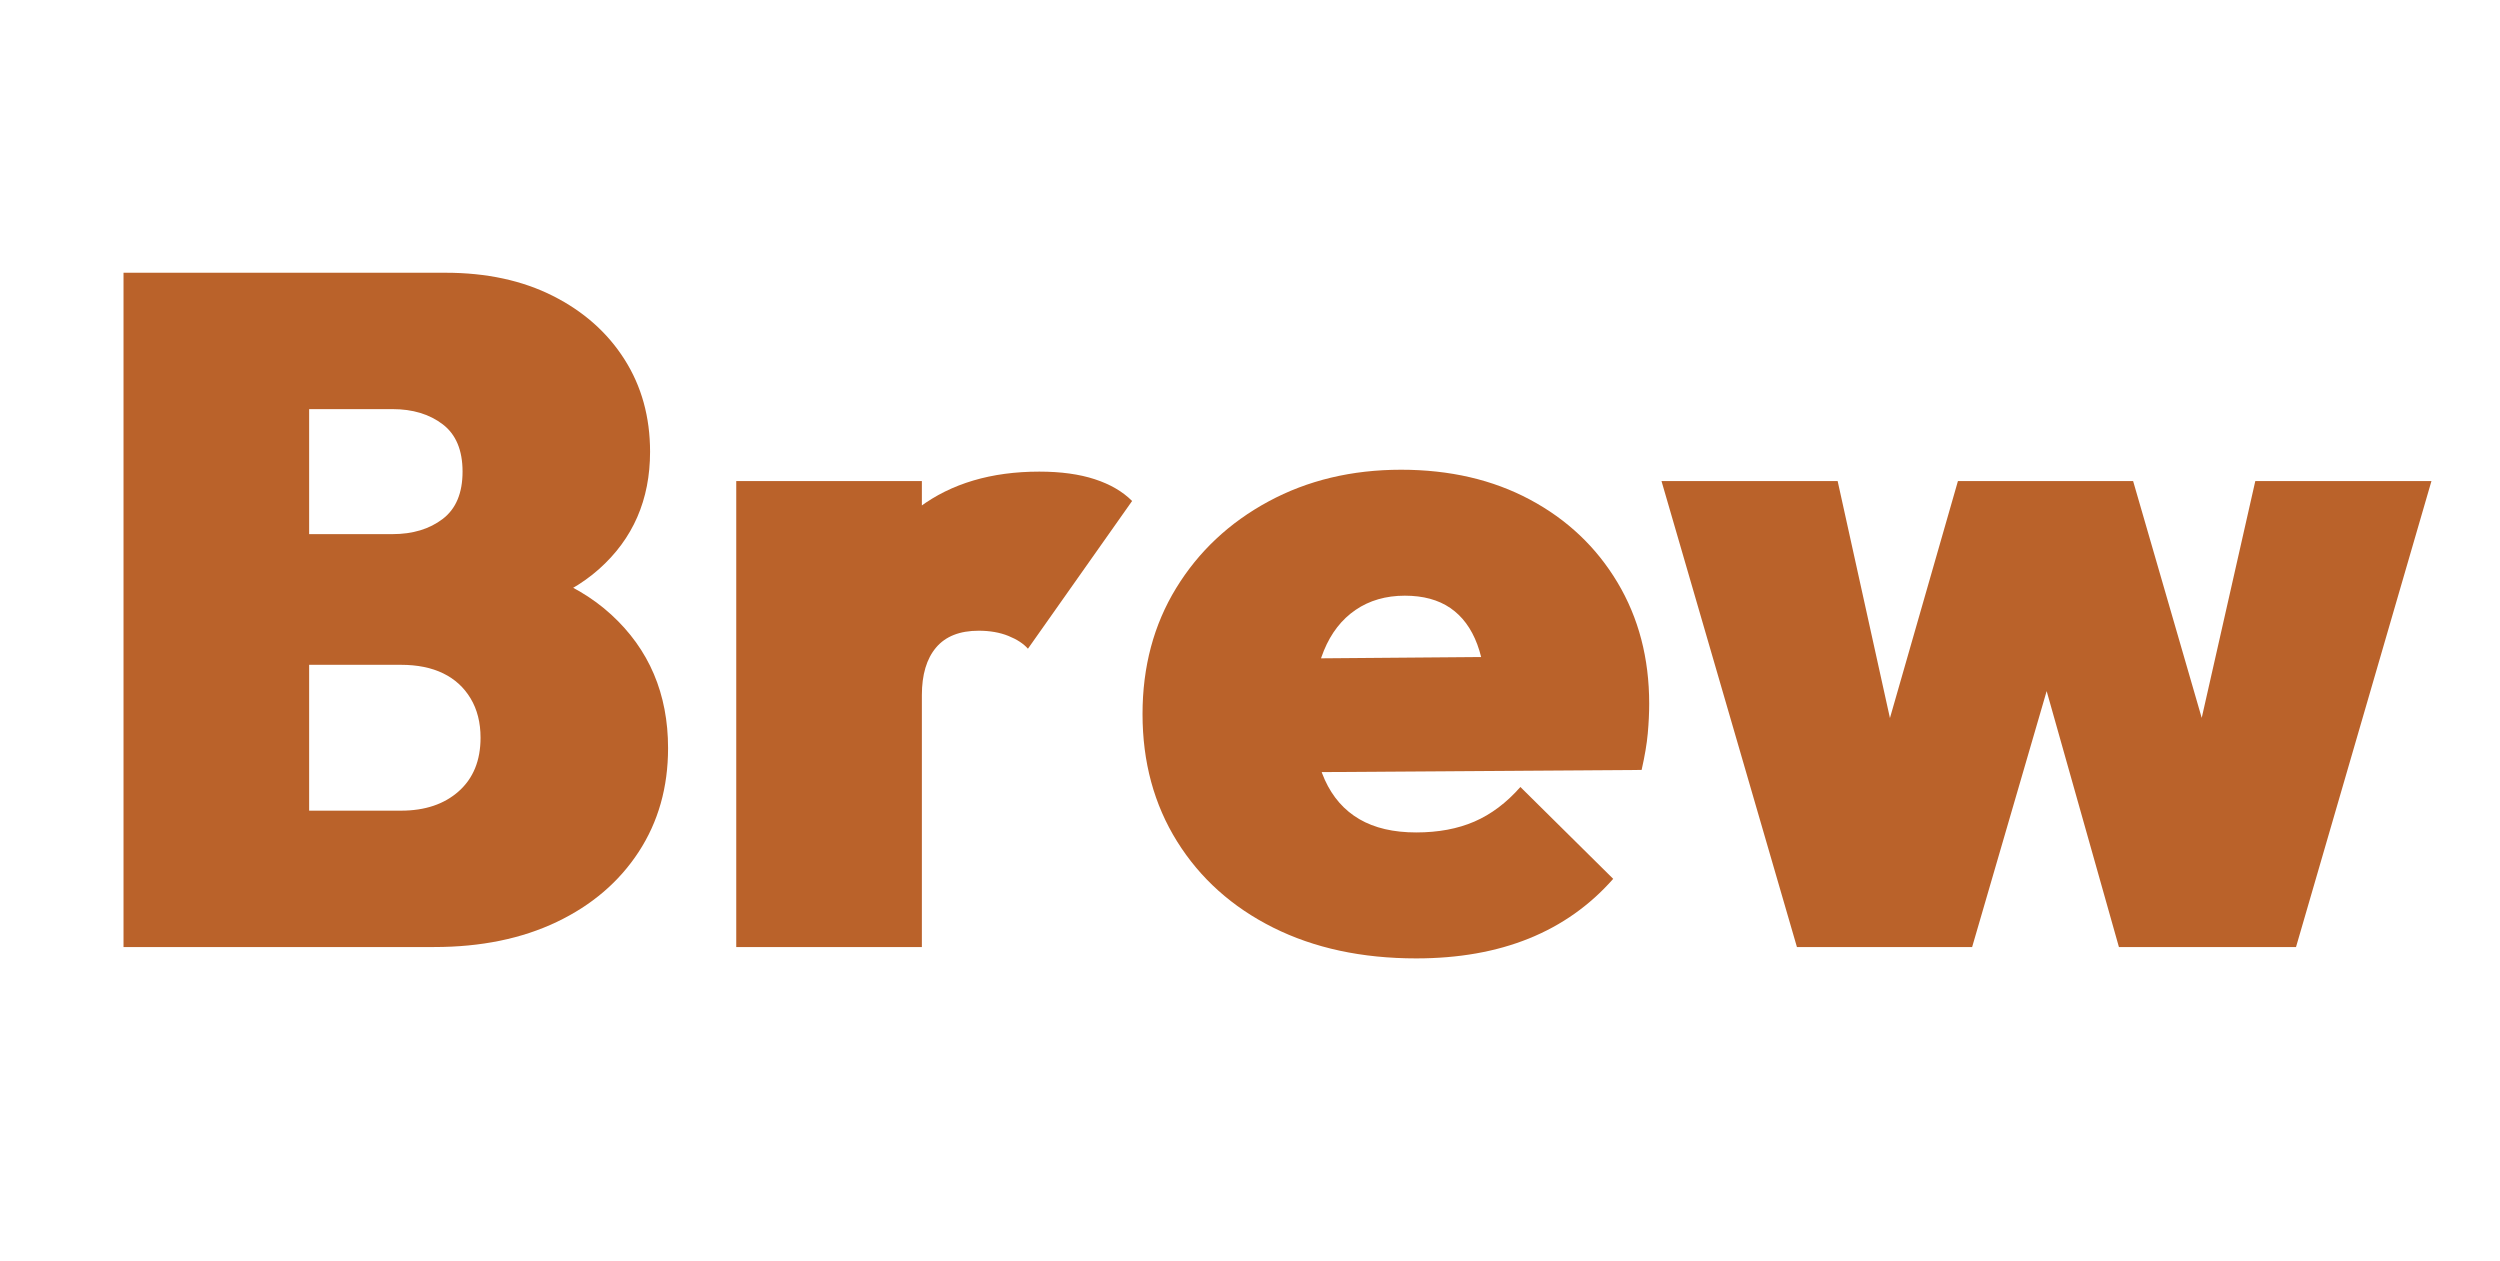
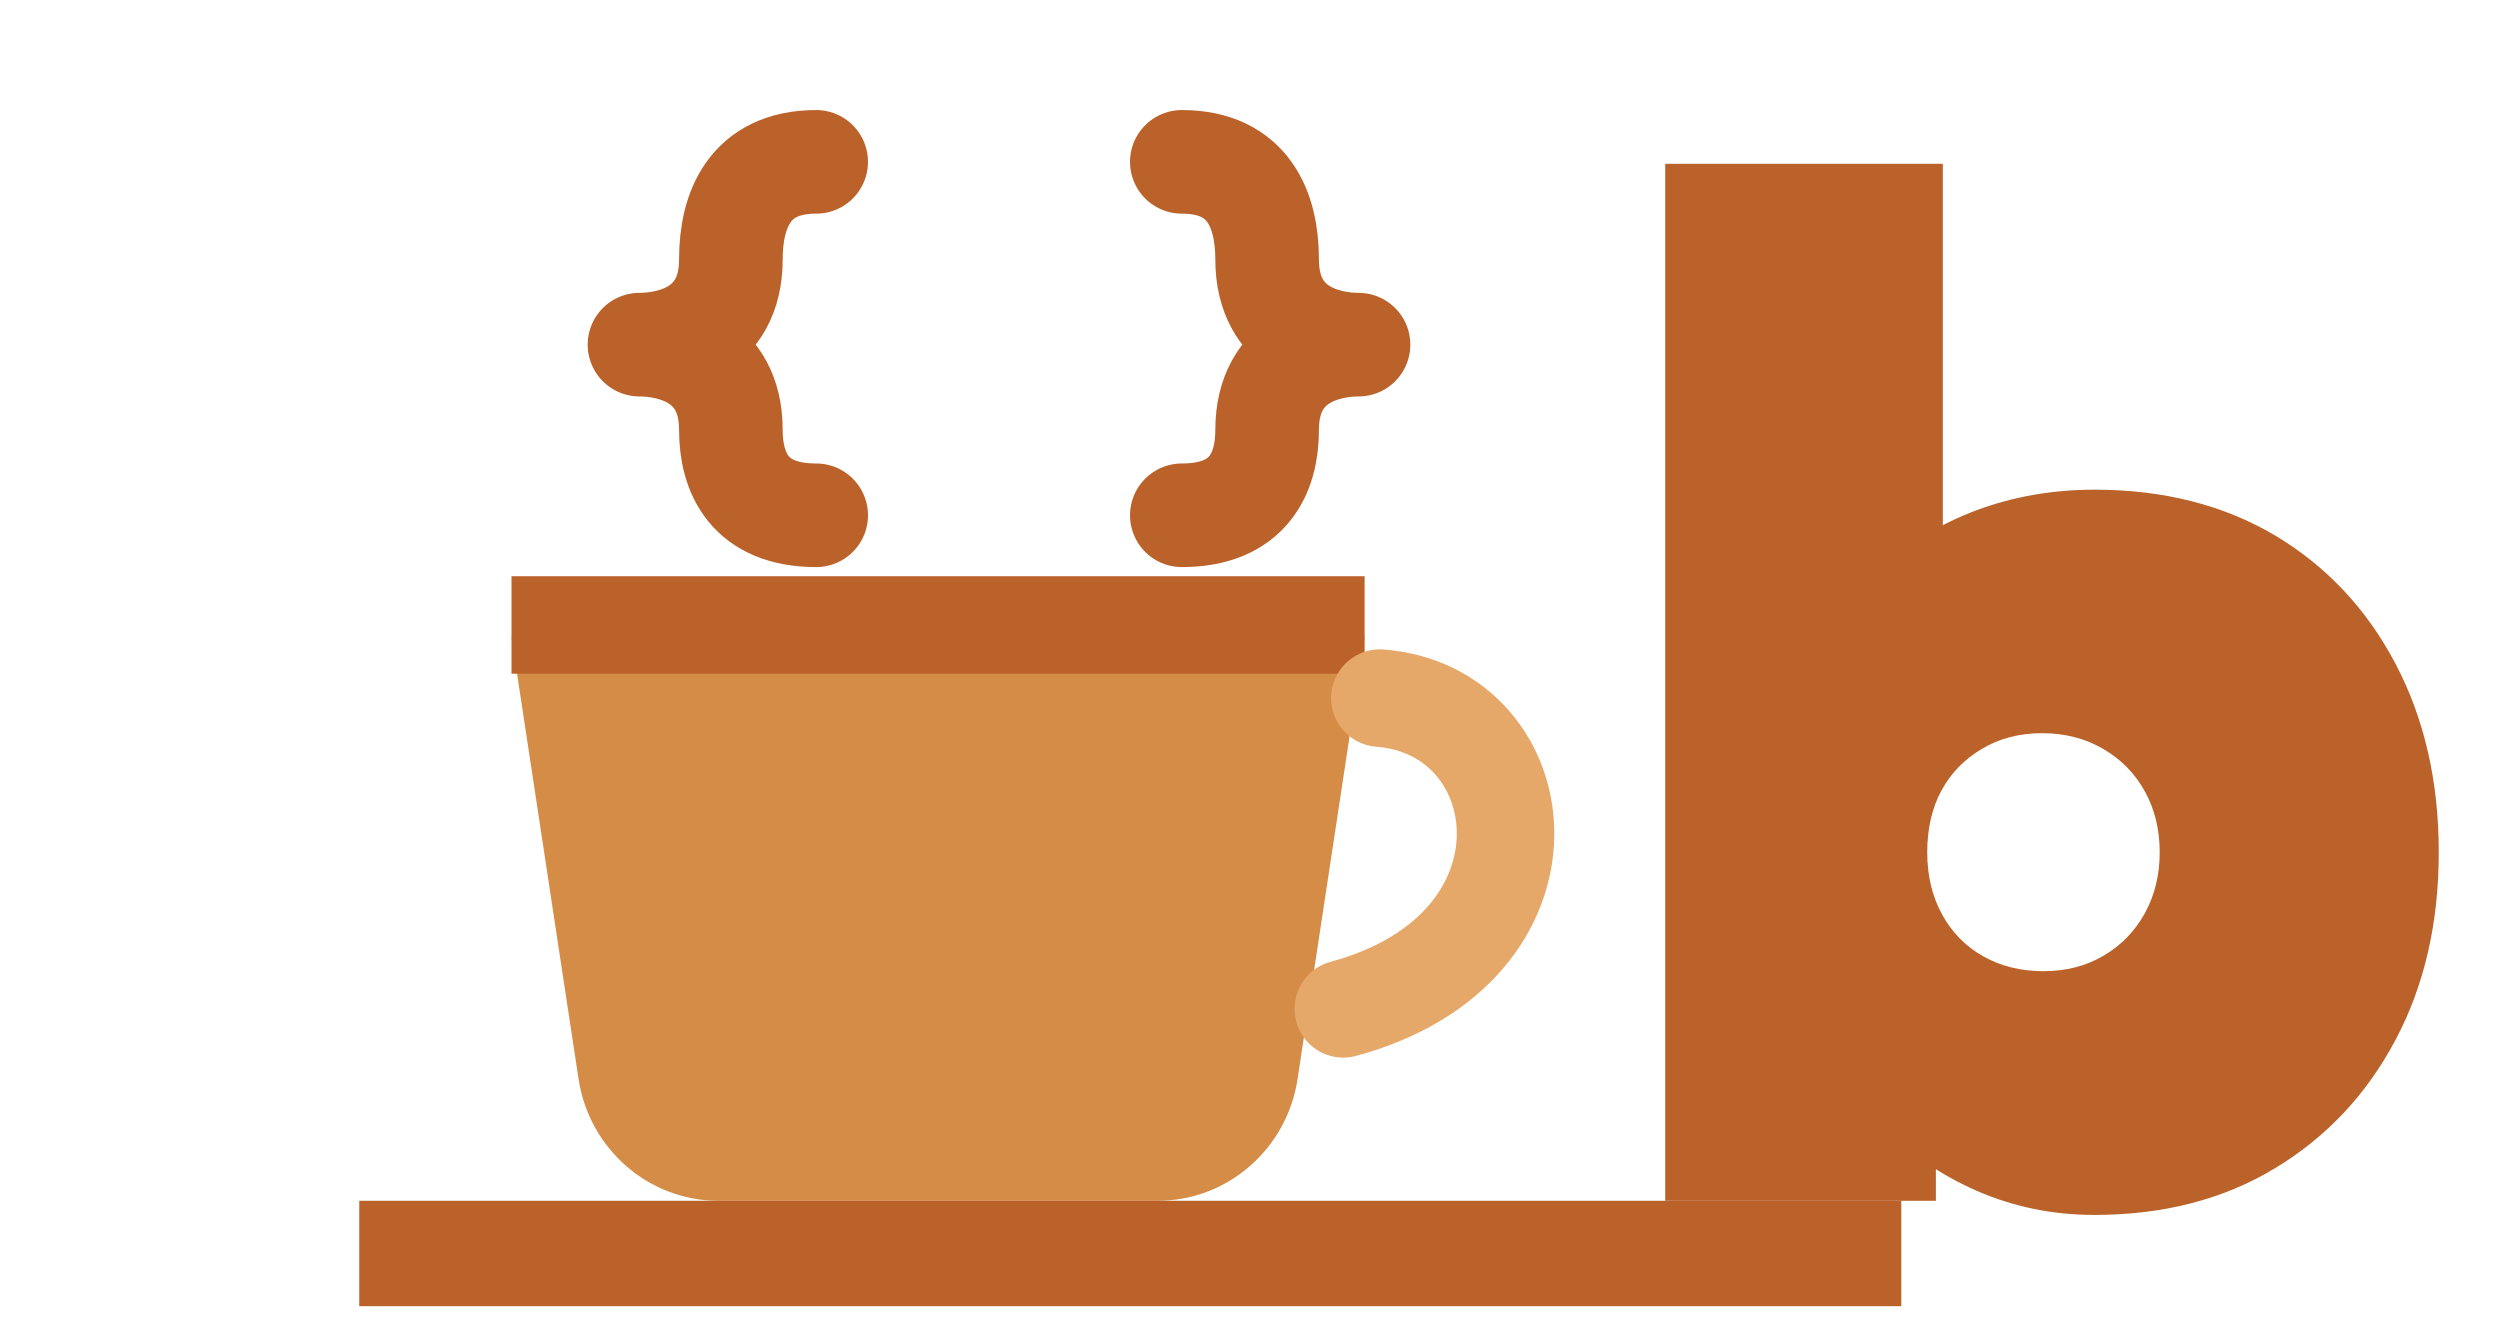
- <svg xmlns="http://www.w3.org/2000/svg" viewBox="0 0 147.83 74.56" fill="none" role="img" aria-label="Brew">
-   <path fill="#BA622A" d="M16.376 56.0V47.936H23.712Q25.84 47.936 27.128 46.788Q28.416 45.64 28.416 43.624Q28.416 42.28 27.828 41.3Q27.24 40.32 26.204 39.816Q25.168 39.312 23.712 39.312H16.376V31.584H23.208Q25.0 31.584 26.176 30.688Q27.352 29.792 27.352 27.888Q27.352 25.984 26.176 25.088Q25.0 24.192 23.208 24.192H16.376V16.128H26.344Q29.984 16.128 32.7 17.5Q35.416 18.872 36.928 21.252Q38.44 23.632 38.44 26.712Q38.44 30.968 35.416 33.656Q32.392 36.344 26.568 36.736L26.456 32.872Q32.784 33.264 36.144 36.344Q39.504 39.424 39.504 44.24Q39.504 47.712 37.768 50.372Q36.032 53.032 32.924 54.516Q29.816 56.0 25.672 56.0ZM7.304 56.0V16.128H18.28V56.0Z" />
-   <path fill="#BA622A" d="M43.536 56.0V28.448H54.512V56.0ZM54.512 41.104 49.416 36.568Q51.544 32.088 54.372 29.988Q57.199 27.888 61.456 27.888Q63.36 27.888 64.732 28.336Q66.104 28.784 66.944 29.624L60.784 38.36Q60.392 37.912 59.63 37.604Q58.868 37.296 57.872 37.296Q56.192 37.296 55.352 38.29Q54.512 39.284 54.512 41.104Z" />
-   <path fill="#BA622A" d="M83.744 56.672Q78.928 56.672 75.288 54.852Q71.648 53.032 69.604 49.756Q67.56 46.48 67.56 42.224Q67.56 38.024 69.548 34.776Q71.536 31.528 75.008 29.652Q78.48 27.776 82.848 27.776Q87.16 27.776 90.464 29.54Q93.768 31.304 95.644 34.44Q97.52 37.576 97.52 41.608Q97.52 42.448 97.436 43.372Q97.352 44.296 97.072 45.528L72.208 45.696V38.976L92.984 38.808L87.888 41.776Q87.888 39.536 87.356 38.108Q86.824 36.68 85.76 35.952Q84.696 35.224 83.072 35.224Q81.392 35.224 80.16 36.064Q78.928 36.904 78.284 38.472Q77.64 40.04 77.64 42.28Q77.64 44.576 78.34 46.116Q79.04 47.656 80.384 48.44Q81.728 49.224 83.744 49.224Q85.704 49.224 87.188 48.58Q88.672 47.936 89.904 46.536L95.392 51.968Q93.32 54.32 90.408 55.496Q87.496 56.672 83.744 56.672Z" />
-   <path fill="#BA622A" d="M106.256 56.0 98.248 28.448H108.664L113.088 48.496L110.008 48.552L115.776 28.448H126.136L131.96 48.552L128.824 48.496L133.36 28.448H143.776L135.768 56.0H125.296L119.92 36.96H122.16L116.616 56.0Z" />
+ <svg xmlns="http://www.w3.org/2000/svg" viewBox="0 0 104.1 55.9" fill="none" role="img" aria-label="Brew">
+   <g transform="translate(1.00,-11.53) scale(1.2687)">
+     <path fill="#D48C46" d="M16 30h28l-2.2 14.5c-.35 2.3-2.3 4-4.6 4H22.8c-2.3 0-4.25-1.7-4.6-4L16 30z" />
+     <path fill="#BA622A" d="M16 28h28v3.2H16z" />
+     <path fill="none" stroke="#E5A869" stroke-width="3.2" stroke-linecap="round" d="M44.5 32c5.2.4 6.2 8.2-1.2 10.2" />
+     <path fill="none" stroke="#BA622A" stroke-width="3.4" stroke-linecap="round" stroke-linejoin="round" d="M26 26c-2.2 0-2.8-1.4-2.8-2.8 0-2.4-2-2.8-3-2.8 1 0 3-.4 3-2.8C23.2 16 23.8 14.4 26 14.4" />
+     <path fill="none" stroke="#BA622A" stroke-width="3.4" stroke-linecap="round" stroke-linejoin="round" d="M38 26c2.2 0 2.8-1.4 2.8-2.8 0-2.4 2-2.8 3-2.8-1 0-3-.4-3-2.8C40.8 16 40.2 14.4 38 14.4" />
+   </g>
+   <path fill="#BA622A" d="M87.21 50.59Q84.62 50.59 82.32 49.59Q80.02 48.58 78.43 46.90Q76.83 45.22 76.36 43.22V27.17Q76.83 25.17 78.43 23.63Q80.02 22.10 82.32 21.24Q84.62 20.39 87.21 20.39Q91.52 20.39 94.74 22.30Q97.95 24.22 99.75 27.64Q101.55 31.06 101.55 35.49Q101.55 39.91 99.75 43.30Q97.95 46.70 94.74 48.64Q91.52 50.59 87.21 50.59ZM69.34 50.00V6.82H80.90V28.12L79.02 35.13L80.61 42.21V50.00ZM85.09 40.44Q86.51 40.44 87.60 39.79Q88.69 39.15 89.31 38.03Q89.93 36.90 89.93 35.49Q89.93 34.07 89.31 32.95Q88.69 31.83 87.57 31.18Q86.45 30.53 85.03 30.53Q83.62 30.53 82.53 31.18Q81.43 31.83 80.84 32.92Q80.25 34.01 80.25 35.49Q80.25 36.96 80.87 38.08Q81.49 39.21 82.58 39.82Q83.68 40.44 85.09 40.44Z" />
+   <path fill="#BA622A" d="M14.96 50.00H79.17v4.39H14.96Z" />
</svg>
